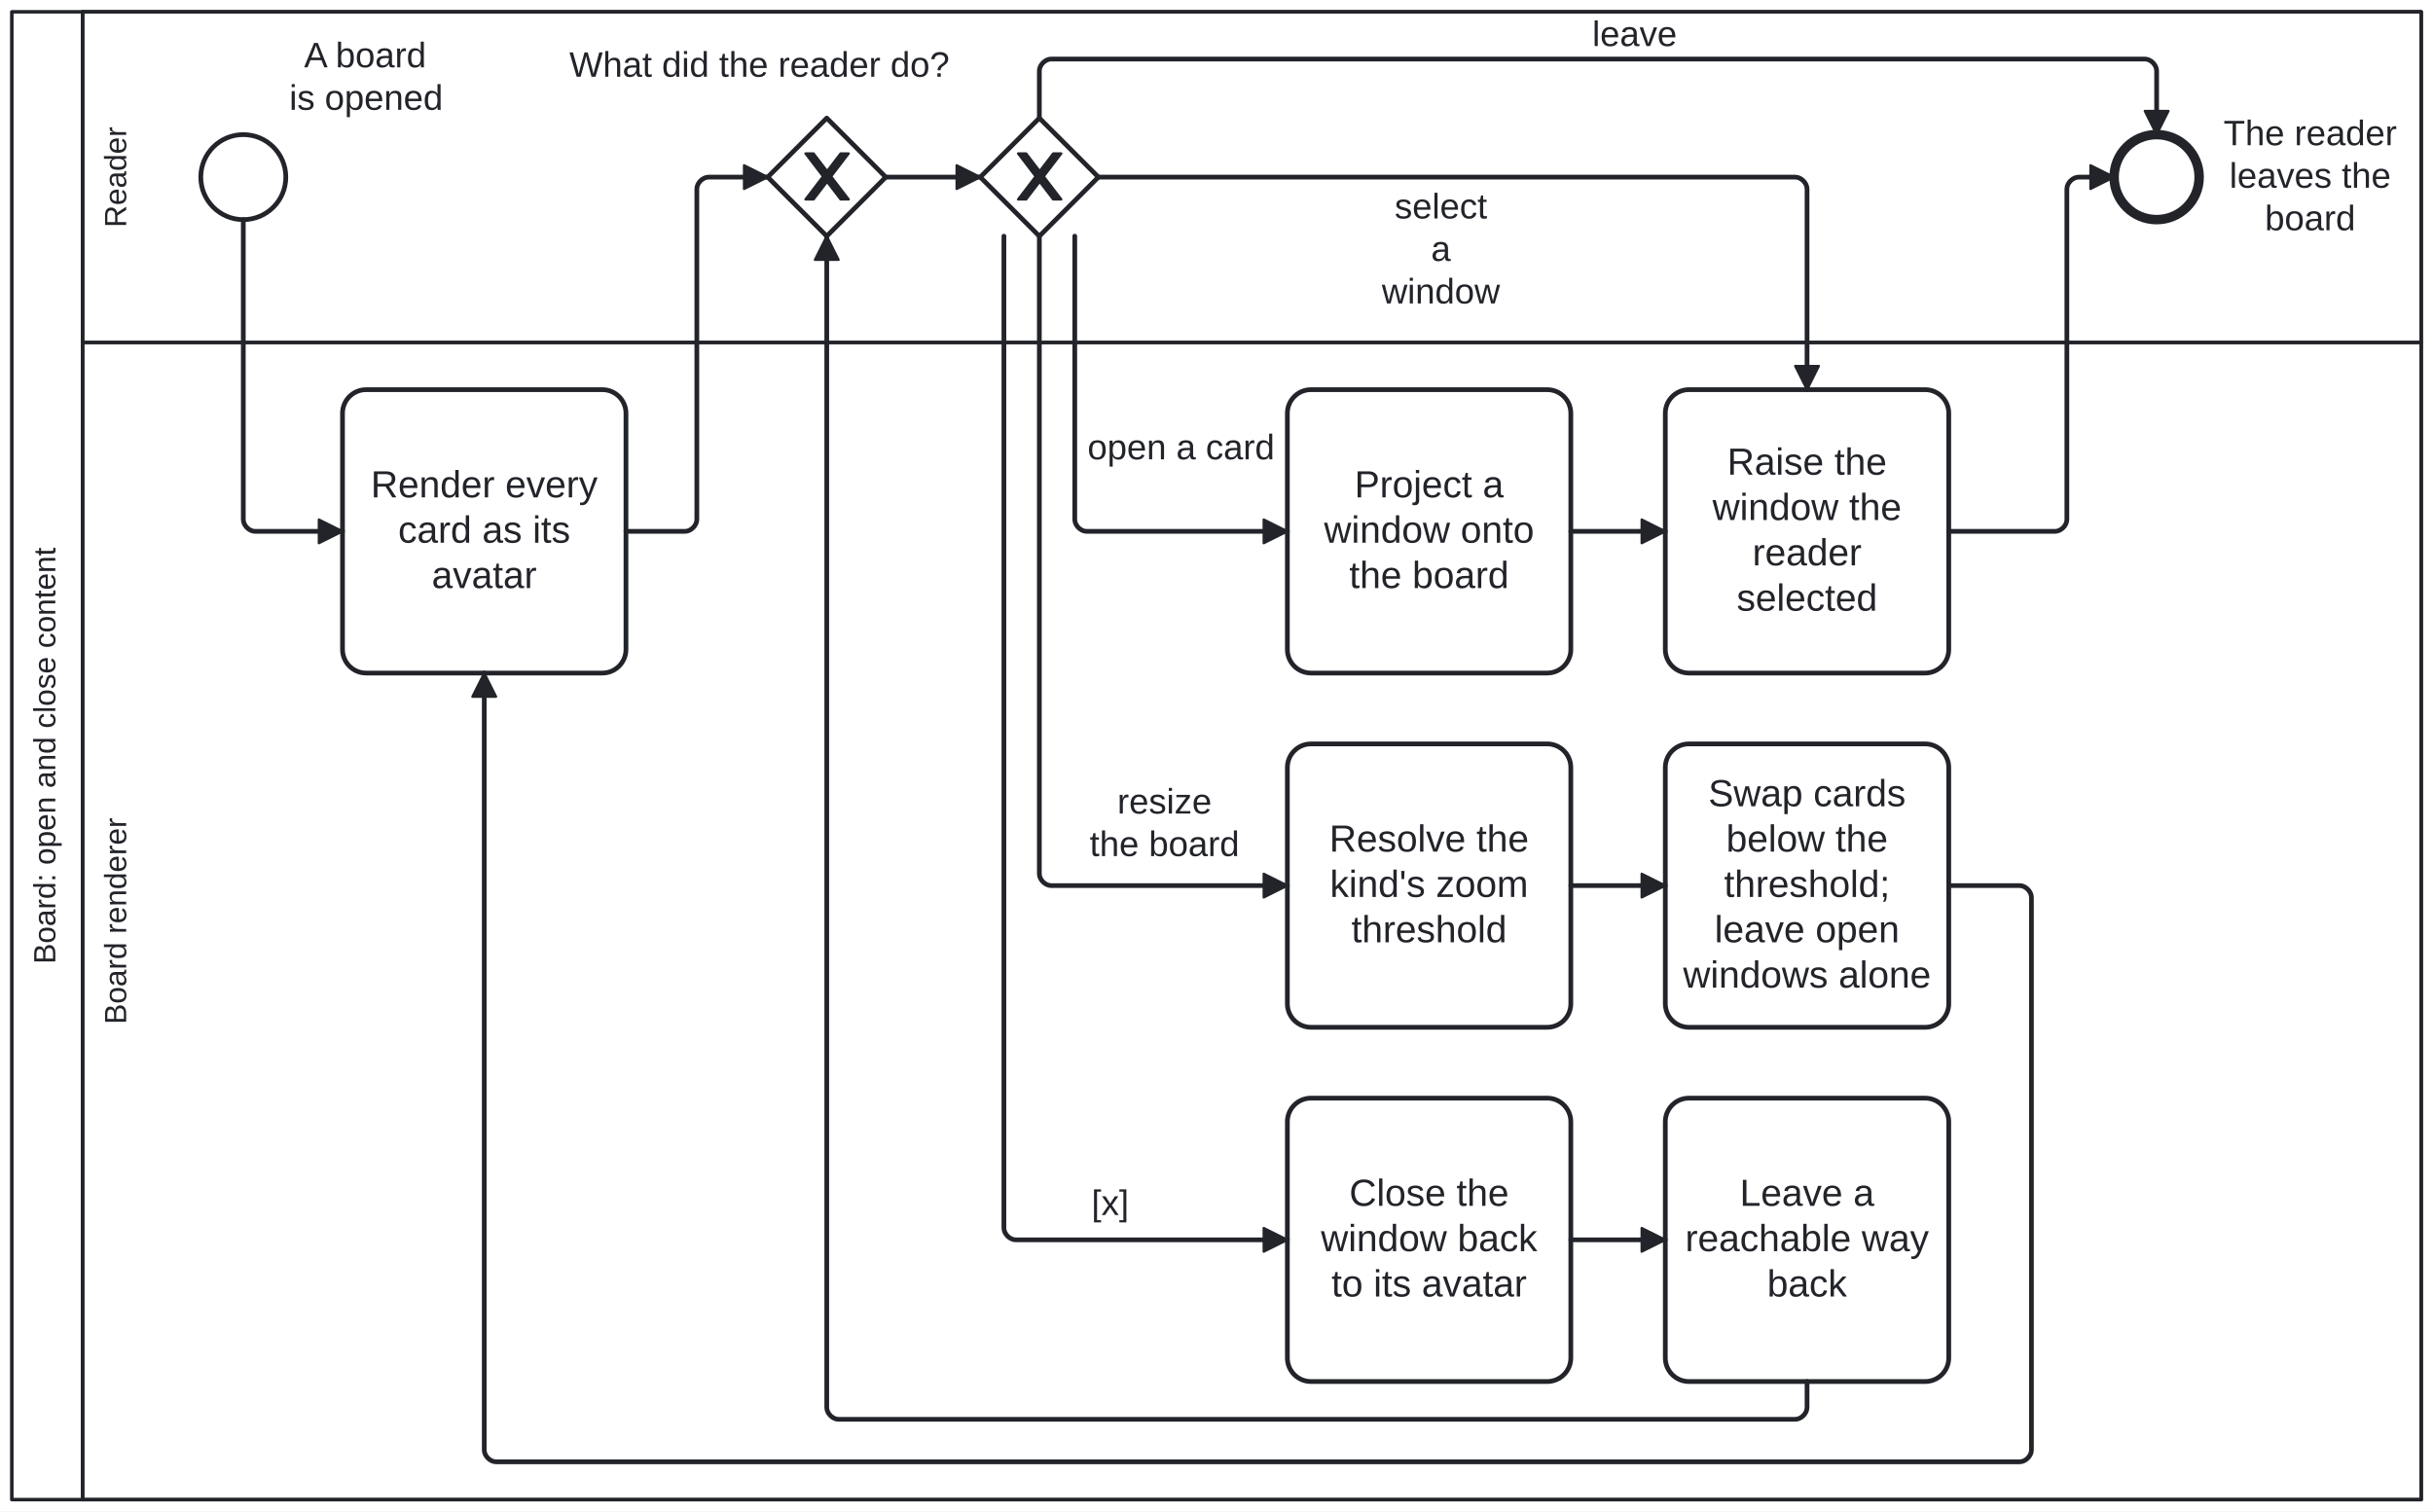
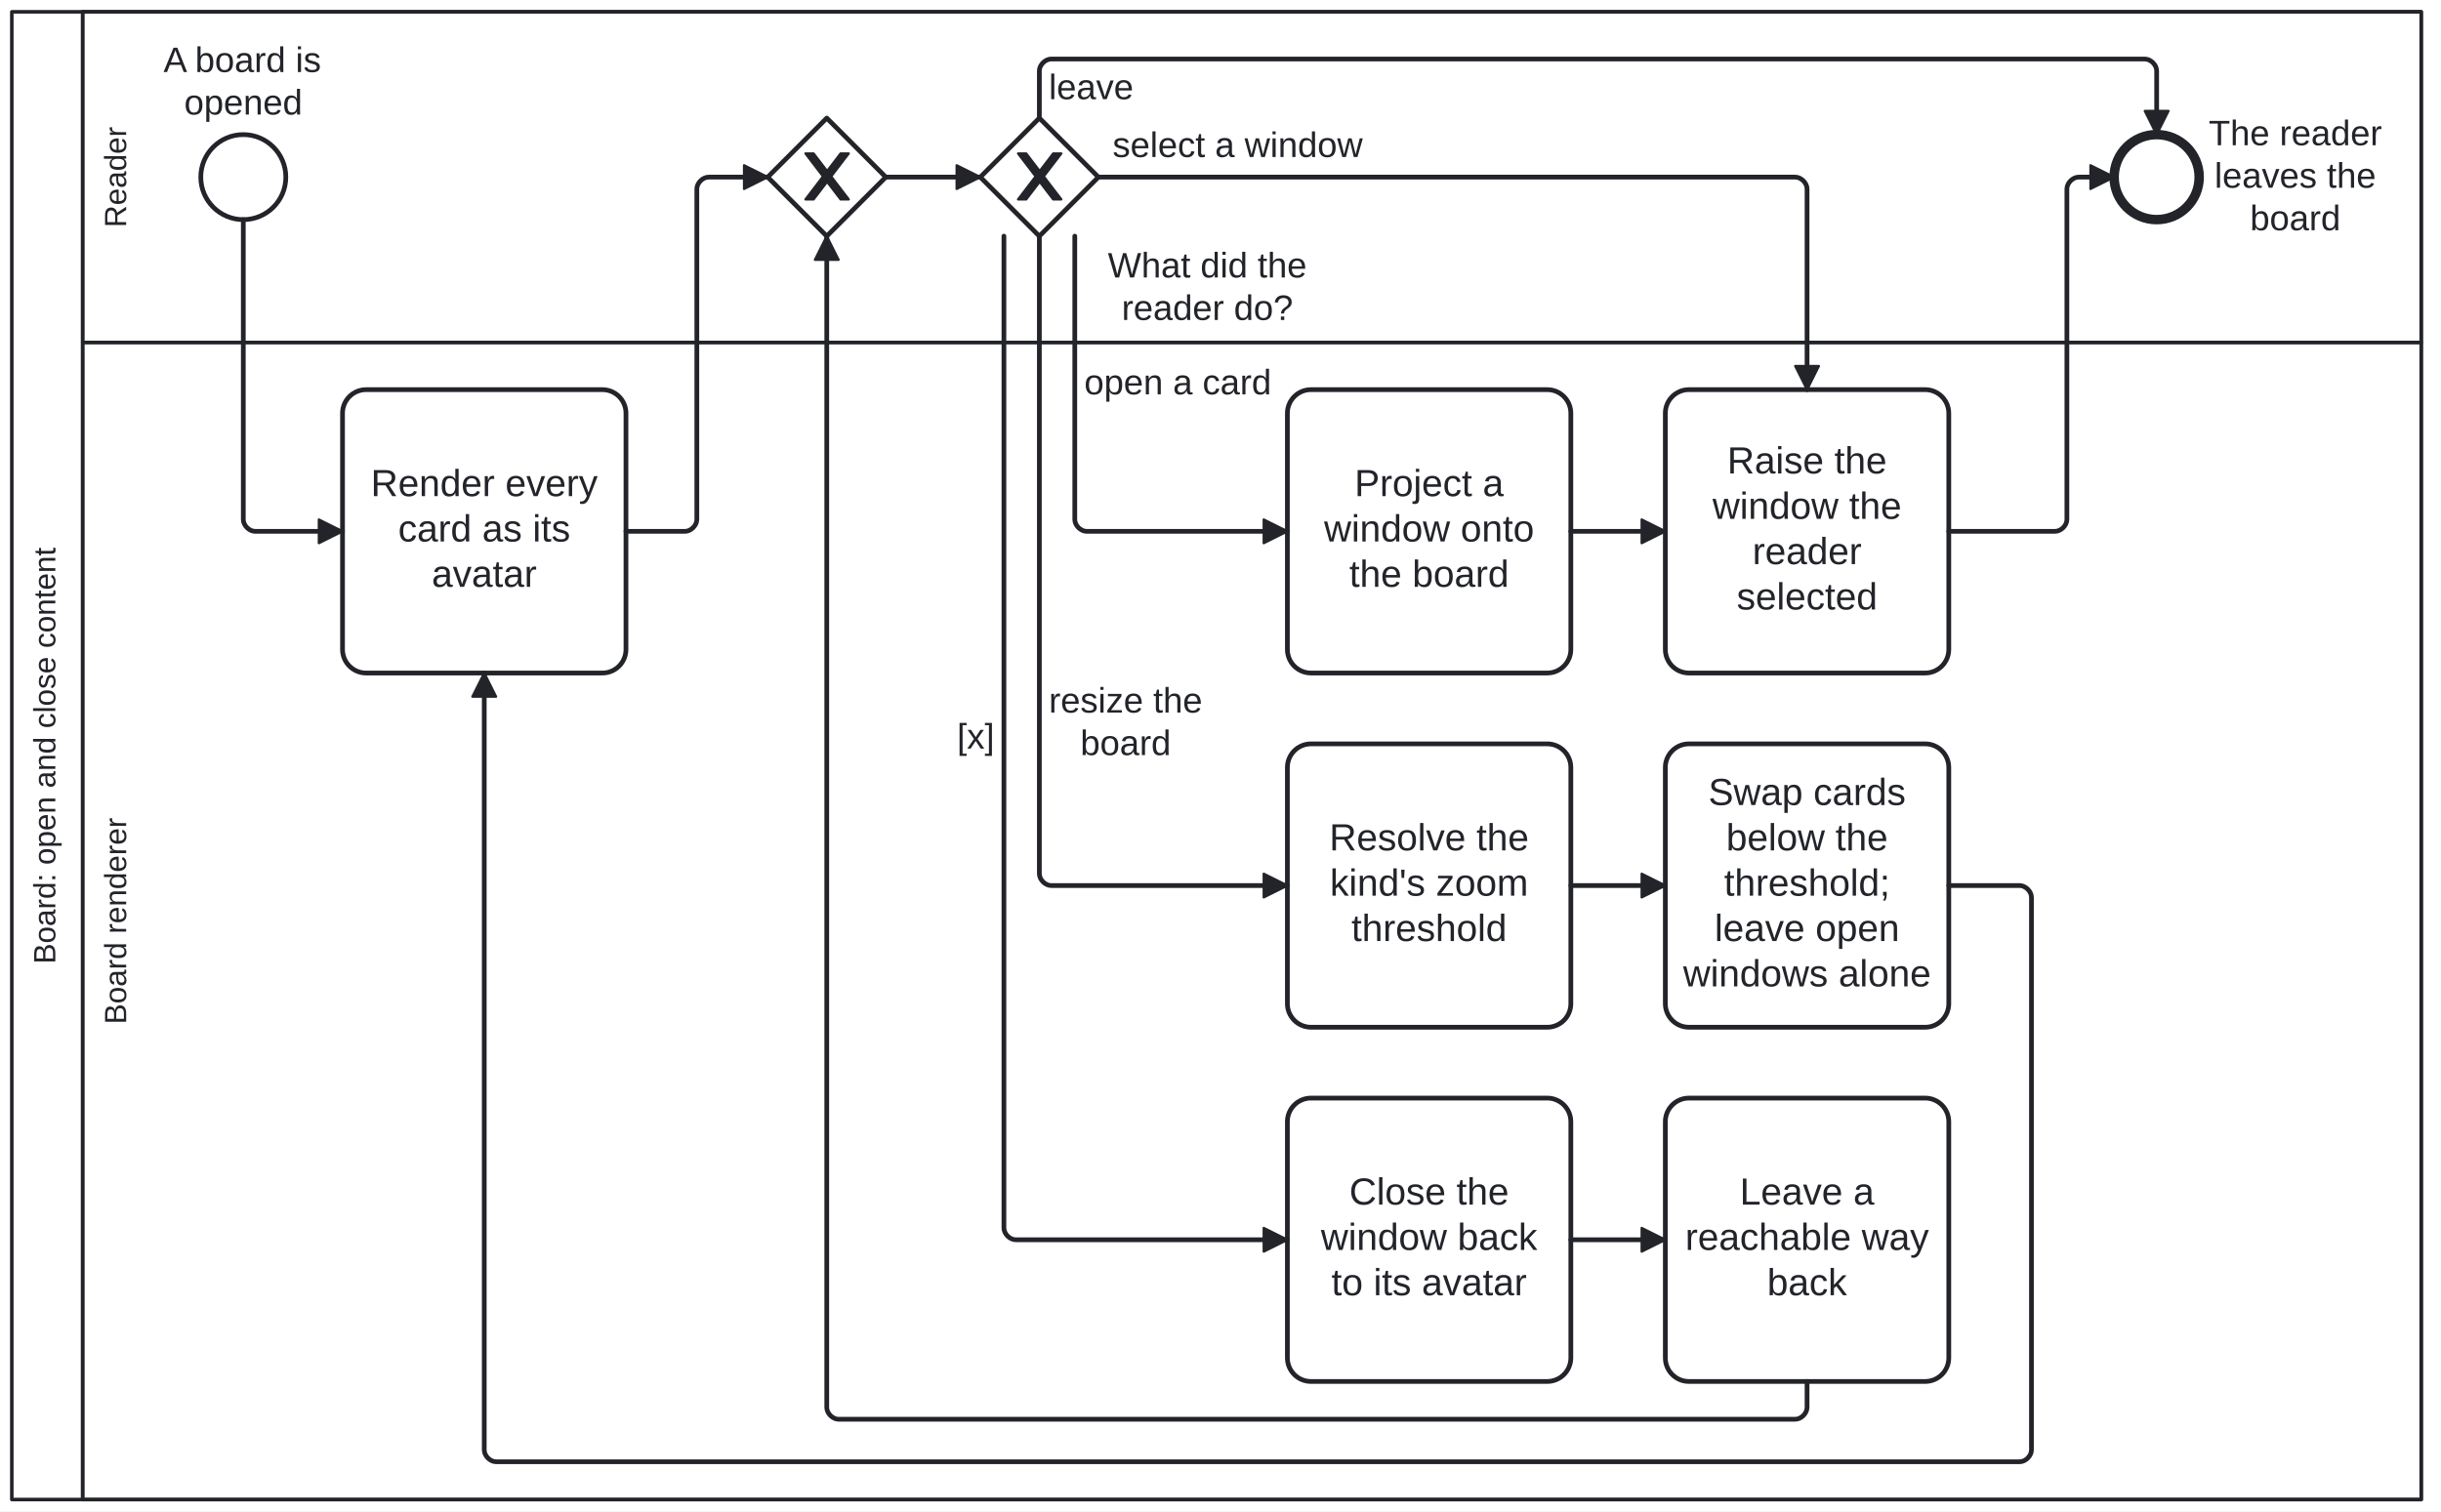
- <svg xmlns="http://www.w3.org/2000/svg" width="100%" style="max-width:100%;height:auto" viewBox="155 75 1030 640" version="1.1">
-   <rect x="155" y="75" width="1030" height="640" fill="#ffffff" />
+ <svg xmlns="http://www.w3.org/2000/svg" width="100%" style="max-width:100%;height:auto" viewBox="155 75 1033.375 640" version="1.1">
+   <rect x="155" y="75" width="1033.375" height="640" fill="#ffffff" />
  <g class="djs-group">
    <g class="djs-element djs-shape" data-element-id="Participant_BoardOpenClose" style="display: block;" transform="matrix(1 0 0 1 160 80)">
      <g class="djs-visual">
        <rect x="0" y="0" width="1020" height="630" rx="0" ry="0" style="stroke-linecap: round; stroke-linejoin: round; stroke: rgb(34, 36, 42); stroke-width: 1.5px; fill: white; fill-opacity: 0.95;" />
        <path style="fill: none; stroke-linecap: round; stroke-linejoin: round; stroke: rgb(34, 36, 42); stroke-width: 1.5px;" d="M30,0L30,630" />
        <text lineHeight="1.05" class="djs-label" transform="matrix(-1.83697e-16 -1 1 -1.83697e-16 0 630)" style="font-family: Arial, sans-serif; font-size: 13px; font-weight: normal; fill: rgb(34, 36, 42);">
          <tspan x="226.825" y="18.413">Board: open and close content</tspan>
        </text>
      </g>
      <rect class="djs-hit djs-hit-all" x="0" y="0" width="1020" height="630" style="fill: none; stroke-opacity: 0; stroke: white; stroke-width: 15px;" />
    </g>
    <g class="djs-children">
      <g class="djs-group">
        <g class="djs-element djs-shape" data-element-id="Lane_Renderer" style="display: block;" transform="matrix(1 0 0 1 190 220)">
          <g class="djs-visual">
            <rect x="0" y="0" width="990" height="490" rx="0" ry="0" style="stroke-linecap: round; stroke-linejoin: round; stroke: rgb(34, 36, 42); stroke-width: 1.5px; fill: white; fill-opacity: 0.25;" />
            <text lineHeight="1.05" class="djs-label" transform="matrix(-1.83697e-16 -1 1 -1.83697e-16 0 490)" style="font-family: Arial, sans-serif; font-size: 13px; font-weight: normal; fill: rgb(34, 36, 42);">
              <tspan x="201.281" y="18.413">Board renderer</tspan>
            </text>
          </g>
          <rect class="djs-hit djs-hit-all" x="0" y="0" width="990" height="490" style="fill: none; stroke-opacity: 0; stroke: white; stroke-width: 15px;" />
        </g>
      </g>
      <g class="djs-group">
        <g class="djs-element djs-shape" data-element-id="Lane_Reader" style="display: block;" transform="matrix(1 0 0 1 190 80)">
          <g class="djs-visual">
            <rect x="0" y="0" width="990" height="140" rx="0" ry="0" style="stroke-linecap: round; stroke-linejoin: round; stroke: rgb(34, 36, 42); stroke-width: 1.5px; fill: white; fill-opacity: 0.25;" />
            <text lineHeight="1.05" class="djs-label" transform="matrix(-1.83697e-16 -1 1 -1.83697e-16 0 140)" style="font-family: Arial, sans-serif; font-size: 13px; font-weight: normal; fill: rgb(34, 36, 42);">
              <tspan x="48.681" y="18.413">Reader</tspan>
            </text>
          </g>
          <rect class="djs-hit djs-hit-all" x="0" y="0" width="990" height="140" style="fill: none; stroke-opacity: 0; stroke: white; stroke-width: 15px;" />
        </g>
      </g>
      <g class="djs-group">
        <g class="djs-element djs-shape" data-element-id="Start_Board" style="display: block;" transform="matrix(1 0 0 1 240 132)">
          <g class="djs-visual">
            <circle cx="18" cy="18" r="18" style="stroke-linecap: round; stroke-linejoin: round; stroke: rgb(34, 36, 42); stroke-width: 2px; fill: white; fill-opacity: 0.95;" />
          </g>
          <rect class="djs-hit djs-hit-all" x="0" y="0" width="36" height="36" style="fill: none; stroke-opacity: 0; stroke: white; stroke-width: 15px;" />
        </g>
      </g>
      <g class="djs-group">
-         <g class="djs-element djs-shape" data-element-id="Start_Board_label" style="display: block;" transform="matrix(1 0 0 1 276 90)">
-           <g class="djs-visual">
-             <text lineHeight="1.2" class="djs-label" style="font-family: Arial, sans-serif; font-size: 15px; font-weight: normal; fill: rgb(34, 36, 42);">
-               <tspan x="7.732" y="13.5">A board </tspan>
-               <tspan x="1.473" y="31.5">is opened</tspan>
-             </text>
-           </g>
-           <rect class="djs-hit djs-hit-all" x="0" y="0" width="68" height="36" style="fill: none; stroke-opacity: 0; stroke: white; stroke-width: 15px;" />
+         <g class="djs-element djs-shape" data-element-id="Start_Board_label" style="display: block;" transform="matrix(1 0 0 1 204.6406 92)">
+           <g class="djs-visual">
+             <text lineHeight="1.2" class="djs-label" style="font-family: Arial, sans-serif; font-size: 15px; font-weight: normal; fill: rgb(34, 36, 42);">
+               <tspan x="19.591" y="13.5">A board is</tspan>
+               <tspan x="28.333" y="31.5">opened</tspan>
+             </text>
+           </g>
+           <rect class="djs-hit djs-hit-all" x="0" y="0" width="106.719" height="36" style="fill: none; stroke-opacity: 0; stroke: white; stroke-width: 15px;" />
        </g>
      </g>
      <g class="djs-group">
        <g class="djs-element djs-shape" data-element-id="A_RenderAvatars" style="display: block;" transform="matrix(1 0 0 1 300 240)">
          <g class="djs-visual">
            <rect x="0" y="0" width="120" height="120" rx="10" ry="10" style="stroke-linecap: round; stroke-linejoin: round; stroke: rgb(34, 36, 42); stroke-width: 2px; fill: white; fill-opacity: 0.95;" />
-             <text lineHeight="1.2" class="djs-label" style="font-family: Arial, sans-serif; font-size: 16px; font-weight: normal; fill: rgb(34, 36, 42);">
-               <tspan x="11.977" y="45.6">Render every </tspan>
-               <tspan x="23.543" y="64.8">card as its </tspan>
-               <tspan x="37.766" y="84">avatar</tspan>
+             <text lineHeight="1.2" class="djs-label" transform="translate(0 30.7)" style="font-family: Arial, sans-serif; font-size: 16px; font-weight: normal; fill: rgb(34, 36, 42);">
+               <tspan x="11.977" y="14.4">Render every</tspan>
+               <tspan x="23.543" y="33.6">card as its</tspan>
+               <tspan x="37.766" y="52.8">avatar</tspan>
            </text>
          </g>
          <rect class="djs-hit djs-hit-all" x="0" y="0" width="120" height="120" style="fill: none; stroke-opacity: 0; stroke: white; stroke-width: 15px;" />
        </g>
      </g>
      <g class="djs-group">
        <g class="djs-element djs-shape" data-element-id="GW_Act_Join" style="display: block;" transform="matrix(1 0 0 1 480 125)">
          <g class="djs-visual">
            <polygon points="25,0 50,25 25,50 0,25" style="stroke-linecap: round; stroke-linejoin: round; stroke: rgb(34, 36, 42); stroke-width: 2px; fill: white; fill-opacity: 0.95;" />
            <path d="m 16,15 7.429,9.714 -7.429,9.714 3.429,0 5.714,-7.464 5.714,7.464 3.429,0 -7.429,-9.714 7.429,-9.714 -3.429,0 -5.714,7.464 -5.714,-7.464 -3.429,0 z" style="fill: rgb(34, 36, 42); stroke-linecap: round; stroke-linejoin: round; stroke: rgb(34, 36, 42); stroke-width: 1px;" />
          </g>
          <rect class="djs-hit djs-hit-all" x="0" y="0" width="50" height="50" style="fill: none; stroke-opacity: 0; stroke: white; stroke-width: 15px;" />
        </g>
      </g>
      <g class="djs-group">
        <g class="djs-element djs-shape" data-element-id="GW_Act" style="display: block;" transform="matrix(1 0 0 1 570 125)">
          <g class="djs-visual">
            <polygon points="25,0 50,25 25,50 0,25" style="stroke-linecap: round; stroke-linejoin: round; stroke: rgb(34, 36, 42); stroke-width: 2px; fill: white; fill-opacity: 0.95;" />
            <path d="m 16,15 7.429,9.714 -7.429,9.714 3.429,0 5.714,-7.464 5.714,7.464 3.429,0 -7.429,-9.714 7.429,-9.714 -3.429,0 -5.714,7.464 -5.714,-7.464 -3.429,0 z" style="fill: rgb(34, 36, 42); stroke-linecap: round; stroke-linejoin: round; stroke: rgb(34, 36, 42); stroke-width: 1px;" />
          </g>
          <rect class="djs-hit djs-hit-all" x="0" y="0" width="50" height="50" style="fill: none; stroke-opacity: 0; stroke: white; stroke-width: 15px;" />
        </g>
      </g>
      <g class="djs-group">
-         <g class="djs-element djs-shape" data-element-id="GW_Act_label" style="display: block;" transform="matrix(1 0 0 1 396 94)">
-           <g class="djs-visual">
-             <text lineHeight="1.2" class="djs-label" style="font-family: Arial, sans-serif; font-size: 15px; font-weight: normal; fill: rgb(34, 36, 42);">
-               <tspan x="0.032" y="13.5">What did the reader do?</tspan>
-             </text>
-           </g>
-           <rect class="djs-hit djs-hit-all" x="0" y="0" width="161" height="18" style="fill: none; stroke-opacity: 0; stroke: white; stroke-width: 15px;" />
+         <g class="djs-element djs-shape" data-element-id="GW_Act_label" style="display: block;" transform="matrix(1 0 0 1 604 179)">
+           <g class="djs-visual">
+             <text lineHeight="1.2" class="djs-label" style="font-family: Arial, sans-serif; font-size: 15px; font-weight: normal; fill: rgb(34, 36, 42);">
+               <tspan x="20.002" y="13.5">What did the</tspan>
+               <tspan x="25.833" y="31.5">reader do?</tspan>
+             </text>
+           </g>
+           <rect class="djs-hit djs-hit-all" x="0" y="0" width="124.219" height="36" style="fill: none; stroke-opacity: 0; stroke: white; stroke-width: 15px;" />
        </g>
      </g>
      <g class="djs-group">
        <g class="djs-element djs-shape" data-element-id="A_Open" style="display: block;" transform="matrix(1 0 0 1 700 240)">
          <g class="djs-visual">
            <rect x="0" y="0" width="120" height="120" rx="10" ry="10" style="stroke-linecap: round; stroke-linejoin: round; stroke: rgb(34, 36, 42); stroke-width: 2px; fill: white; fill-opacity: 0.95;" />
-             <text lineHeight="1.2" class="djs-label" style="font-family: Arial, sans-serif; font-size: 16px; font-weight: normal; fill: rgb(34, 36, 42);">
-               <tspan x="28.43" y="45.6">Project a </tspan>
-               <tspan x="15.527" y="64.8">window onto </tspan>
-               <tspan x="26.195" y="84">the board</tspan>
+             <text lineHeight="1.2" class="djs-label" transform="translate(0 30.7)" style="font-family: Arial, sans-serif; font-size: 16px; font-weight: normal; fill: rgb(34, 36, 42);">
+               <tspan x="28.43" y="14.4">Project a</tspan>
+               <tspan x="15.527" y="33.6">window onto</tspan>
+               <tspan x="26.195" y="52.8">the board</tspan>
            </text>
          </g>
          <rect class="djs-hit djs-hit-all" x="0" y="0" width="120" height="120" style="fill: none; stroke-opacity: 0; stroke: white; stroke-width: 15px;" />
        </g>
      </g>
      <g class="djs-group">
        <g class="djs-element djs-shape" data-element-id="A_Raise" style="display: block;" transform="matrix(1 0 0 1 860 240)">
          <g class="djs-visual">
            <rect x="0" y="0" width="120" height="120" rx="10" ry="10" style="stroke-linecap: round; stroke-linejoin: round; stroke: rgb(34, 36, 42); stroke-width: 2px; fill: white; fill-opacity: 0.95;" />
-             <text lineHeight="1.2" class="djs-label" style="font-family: Arial, sans-serif; font-size: 16px; font-weight: normal; fill: rgb(34, 36, 42);">
-               <tspan x="26.203" y="36">Raise the </tspan>
-               <tspan x="19.977" y="55.2">window the </tspan>
-               <tspan x="36.875" y="74.4">reader </tspan>
-               <tspan x="30.203" y="93.6">selected</tspan>
+             <text lineHeight="1.2" class="djs-label" transform="translate(0 21.1)" style="font-family: Arial, sans-serif; font-size: 16px; font-weight: normal; fill: rgb(34, 36, 42);">
+               <tspan x="26.203" y="14.4">Raise the</tspan>
+               <tspan x="19.977" y="33.6">window the</tspan>
+               <tspan x="36.875" y="52.8">reader</tspan>
+               <tspan x="30.203" y="72">selected</tspan>
            </text>
          </g>
          <rect class="djs-hit djs-hit-all" x="0" y="0" width="120" height="120" style="fill: none; stroke-opacity: 0; stroke: white; stroke-width: 15px;" />
        </g>
      </g>
      <g class="djs-group">
        <g class="djs-element djs-shape" data-element-id="A_Close" style="display: block;" transform="matrix(1 0 0 1 700 540)">
          <g class="djs-visual">
            <rect x="0" y="0" width="120" height="120" rx="10" ry="10" style="stroke-linecap: round; stroke-linejoin: round; stroke: rgb(34, 36, 42); stroke-width: 2px; fill: white; fill-opacity: 0.95;" />
-             <text lineHeight="1.2" class="djs-label" style="font-family: Arial, sans-serif; font-size: 16px; font-weight: normal; fill: rgb(34, 36, 42);">
-               <tspan x="26.203" y="45.6">Close the </tspan>
-               <tspan x="14.199" y="64.8">window back </tspan>
-               <tspan x="18.648" y="84">to its avatar</tspan>
+             <text lineHeight="1.2" class="djs-label" transform="translate(0 30.7)" style="font-family: Arial, sans-serif; font-size: 16px; font-weight: normal; fill: rgb(34, 36, 42);">
+               <tspan x="26.203" y="14.4">Close the</tspan>
+               <tspan x="14.199" y="33.6">window back</tspan>
+               <tspan x="18.648" y="52.8">to its avatar</tspan>
            </text>
          </g>
          <rect class="djs-hit djs-hit-all" x="0" y="0" width="120" height="120" style="fill: none; stroke-opacity: 0; stroke: white; stroke-width: 15px;" />
        </g>
      </g>
      <g class="djs-group">
        <g class="djs-element djs-shape" data-element-id="A_OfferWayBack" style="display: block;" transform="matrix(1 0 0 1 860 540)">
          <g class="djs-visual">
            <rect x="0" y="0" width="120" height="120" rx="10" ry="10" style="stroke-linecap: round; stroke-linejoin: round; stroke: rgb(34, 36, 42); stroke-width: 2px; fill: white; fill-opacity: 0.95;" />
-             <text lineHeight="1.2" class="djs-label" style="font-family: Arial, sans-serif; font-size: 16px; font-weight: normal; fill: rgb(34, 36, 42);">
-               <tspan x="31.531" y="45.6">Leave a </tspan>
-               <tspan x="8.414" y="64.8">reachable way</tspan>
-               <tspan x="43.102" y="84">back</tspan>
+             <text lineHeight="1.2" class="djs-label" transform="translate(0 30.7)" style="font-family: Arial, sans-serif; font-size: 16px; font-weight: normal; fill: rgb(34, 36, 42);">
+               <tspan x="31.531" y="14.4">Leave a</tspan>
+               <tspan x="8.414" y="33.6">reachable way</tspan>
+               <tspan x="43.102" y="52.8">back</tspan>
            </text>
          </g>
          <rect class="djs-hit djs-hit-all" x="0" y="0" width="120" height="120" style="fill: none; stroke-opacity: 0; stroke: white; stroke-width: 15px;" />
        </g>
      </g>
      <g class="djs-group">
        <g class="djs-element djs-shape" data-element-id="A_ResolveThreshold" style="display: block;" transform="matrix(1 0 0 1 700 390)">
          <g class="djs-visual">
            <rect x="0" y="0" width="120" height="120" rx="10" ry="10" style="stroke-linecap: round; stroke-linejoin: round; stroke: rgb(34, 36, 42); stroke-width: 2px; fill: white; fill-opacity: 0.95;" />
-             <text lineHeight="1.2" class="djs-label" style="font-family: Arial, sans-serif; font-size: 16px; font-weight: normal; fill: rgb(34, 36, 42);">
-               <tspan x="17.754" y="45.6">Resolve the </tspan>
-               <tspan x="18.012" y="64.8">kind's zoom </tspan>
-               <tspan x="27.09" y="84">threshold</tspan>
+             <text lineHeight="1.2" class="djs-label" transform="translate(0 30.7)" style="font-family: Arial, sans-serif; font-size: 16px; font-weight: normal; fill: rgb(34, 36, 42);">
+               <tspan x="17.754" y="14.4">Resolve the</tspan>
+               <tspan x="18.012" y="33.6">kind's zoom</tspan>
+               <tspan x="27.09" y="52.8">threshold</tspan>
            </text>
          </g>
          <rect class="djs-hit djs-hit-all" x="0" y="0" width="120" height="120" style="fill: none; stroke-opacity: 0; stroke: white; stroke-width: 15px;" />
        </g>
      </g>
      <g class="djs-group">
        <g class="djs-element djs-shape" data-element-id="A_SwapToAvatar" style="display: block;" transform="matrix(1 0 0 1 860 390)">
          <g class="djs-visual">
            <rect x="0" y="0" width="120" height="120" rx="10" ry="10" style="stroke-linecap: round; stroke-linejoin: round; stroke: rgb(34, 36, 42); stroke-width: 2px; fill: white; fill-opacity: 0.95;" />
-             <text lineHeight="1.2" class="djs-label" style="font-family: Arial, sans-serif; font-size: 16px; font-weight: normal; fill: rgb(34, 36, 42);">
-               <tspan x="18.203" y="26.4">Swap cards </tspan>
-               <tspan x="25.754" y="45.6">below the </tspan>
-               <tspan x="24.867" y="64.8">threshold; </tspan>
-               <tspan x="20.855" y="84">leave open </tspan>
-               <tspan x="7.523" y="103.2">windows alone</tspan>
+             <text lineHeight="1.2" class="djs-label" transform="translate(0 11.5)" style="font-family: Arial, sans-serif; font-size: 16px; font-weight: normal; fill: rgb(34, 36, 42);">
+               <tspan x="18.203" y="14.4">Swap cards</tspan>
+               <tspan x="25.754" y="33.6">below the</tspan>
+               <tspan x="24.867" y="52.8">threshold;</tspan>
+               <tspan x="20.855" y="72">leave open</tspan>
+               <tspan x="7.523" y="91.2">windows alone</tspan>
            </text>
          </g>
          <rect class="djs-hit djs-hit-all" x="0" y="0" width="120" height="120" style="fill: none; stroke-opacity: 0; stroke: white; stroke-width: 15px;" />
        </g>
      </g>
      <g class="djs-group">
        <g class="djs-element djs-shape" data-element-id="End_Board" style="display: block;" transform="matrix(1 0 0 1 1050 132)">
          <g class="djs-visual">
            <circle cx="18" cy="18" r="18" style="stroke-linecap: round; stroke-linejoin: round; stroke: rgb(34, 36, 42); stroke-width: 4px; fill: white; fill-opacity: 0.95;" />
          </g>
          <rect class="djs-hit djs-hit-all" x="0" y="0" width="36" height="36" style="fill: none; stroke-opacity: 0; stroke: white; stroke-width: 15px;" />
        </g>
      </g>
      <g class="djs-group">
-         <g class="djs-element djs-shape" data-element-id="End_Board_label" style="display: block;" transform="matrix(1 0 0 1 1096 123)">
-           <g class="djs-visual">
-             <text lineHeight="1.2" class="djs-label" style="font-family: Arial, sans-serif; font-size: 15px; font-weight: normal; fill: rgb(34, 36, 42);">
-               <tspan x="0.313" y="13.5">The reader</tspan>
-               <tspan x="2.811" y="31.5">leaves the</tspan>
-               <tspan x="17.818" y="49.5">board</tspan>
-             </text>
-           </g>
-           <rect class="djs-hit djs-hit-all" x="0" y="0" width="74" height="54" style="fill: none; stroke-opacity: 0; stroke: white; stroke-width: 15px;" />
+         <g class="djs-element djs-shape" data-element-id="End_Board_label" style="display: block;" transform="matrix(1 0 0 1 1070 123)">
+           <g class="djs-visual">
+             <text lineHeight="1.2" class="djs-label" style="font-family: Arial, sans-serif; font-size: 15px; font-weight: normal; fill: rgb(34, 36, 42);">
+               <tspan x="20" y="13.5">The reader</tspan>
+               <tspan x="22.498" y="31.5">leaves the</tspan>
+               <tspan x="37.505" y="49.5">board</tspan>
+             </text>
+           </g>
+           <rect class="djs-hit djs-hit-all" x="0" y="0" width="113.375" height="54" style="fill: none; stroke-opacity: 0; stroke: white; stroke-width: 15px;" />
        </g>
      </g>
      <g class="djs-group">
        <g class="djs-element djs-connection" data-element-id="F_1" style="display: block;">
          <g class="djs-visual">
            <defs>
              <marker id="bpmn-marker-1" viewBox="0 0 20 20" refX="11" refY="10" markerWidth="10" markerHeight="10" orient="auto">
                <path d="M 1 5 L 11 10 L 1 15 Z" style="stroke-linecap: round; stroke-linejoin: round; stroke: rgb(34, 36, 42); stroke-width: 1px; fill: rgb(34, 36, 42);" />
              </marker>
            </defs>
            <path data-corner-radius="5" style="fill: none; stroke-linecap: round; stroke-linejoin: round; stroke: rgb(34, 36, 42); stroke-width: 2px; marker-end: url('#bpmn-marker-1');" d="M258,168L258,295C258,297.5,260.5,300,263,300L300,300" />
          </g>
          <path d="M258,168L258,300L300,300" class="djs-hit djs-hit-stroke" style="fill: none; stroke-opacity: 0; stroke: white; stroke-width: 15px;" />
        </g>
      </g>
      <g class="djs-group">
        <g class="djs-element djs-connection" data-element-id="F_2" style="display: block;">
          <g class="djs-visual">
            <defs>
              <marker id="bpmn-marker-2" viewBox="0 0 20 20" refX="11" refY="10" markerWidth="10" markerHeight="10" orient="auto">
                <path d="M 1 5 L 11 10 L 1 15 Z" style="stroke-linecap: round; stroke-linejoin: round; stroke: rgb(34, 36, 42); stroke-width: 1px; fill: rgb(34, 36, 42);" />
              </marker>
            </defs>
            <path data-corner-radius="5" style="fill: none; stroke-linecap: round; stroke-linejoin: round; stroke: rgb(34, 36, 42); stroke-width: 2px; marker-end: url('#bpmn-marker-2');" d="M420,300L445,300C447.5,300,450,297.5,450,295L450,155C450,152.5,452.5,150,455,150L480,150" />
          </g>
          <path d="M420,300L450,300L450,150L480,150" class="djs-hit djs-hit-stroke" style="fill: none; stroke-opacity: 0; stroke: white; stroke-width: 15px;" />
        </g>
      </g>
      <g class="djs-group">
        <g class="djs-element djs-connection" data-element-id="F_DoOpen" style="display: block;">
          <g class="djs-visual">
            <defs>
              <marker id="bpmn-marker-3" viewBox="0 0 20 20" refX="11" refY="10" markerWidth="10" markerHeight="10" orient="auto">
                <path d="M 1 5 L 11 10 L 1 15 Z" style="stroke-linecap: round; stroke-linejoin: round; stroke: rgb(34, 36, 42); stroke-width: 1px; fill: rgb(34, 36, 42);" />
              </marker>
            </defs>
            <path data-corner-radius="5" style="fill: none; stroke-linecap: round; stroke-linejoin: round; stroke: rgb(34, 36, 42); stroke-width: 2px; marker-end: url('#bpmn-marker-3');" d="M610,175L610,295C610,297.5,612.5,300,615,300L700,300" />
          </g>
          <path d="M610,175L610,300L700,300" class="djs-hit djs-hit-stroke" style="fill: none; stroke-opacity: 0; stroke: white; stroke-width: 15px;" />
        </g>
      </g>
      <g class="djs-group">
-         <g class="djs-element djs-shape" data-element-id="F_DoOpen_label" style="display: block;" transform="matrix(1 0 0 1 615 256)">
-           <g class="djs-visual">
-             <text lineHeight="1.2" class="djs-label" style="font-family: Arial, sans-serif; font-size: 15px; font-weight: normal; fill: rgb(34, 36, 42);">
-               <tspan x="0.387" y="13.5">open a card</tspan>
-             </text>
-           </g>
-           <rect class="djs-hit djs-hit-all" x="0" y="0" width="80" height="18" style="fill: none; stroke-opacity: 0; stroke: white; stroke-width: 15px;" />
+         <g class="djs-element djs-shape" data-element-id="F_DoOpen_label" style="display: block;" transform="matrix(1 0 0 1 594 228.5)">
+           <g class="djs-visual">
+             <text lineHeight="1.2" class="djs-label" style="font-family: Arial, sans-serif; font-size: 15px; font-weight: normal; fill: rgb(34, 36, 42);">
+               <tspan x="20.004" y="13.5">open a card</tspan>
+             </text>
+           </g>
+           <rect class="djs-hit djs-hit-all" x="0" y="0" width="119.234" height="18" style="fill: none; stroke-opacity: 0; stroke: white; stroke-width: 15px;" />
        </g>
      </g>
      <g class="djs-group">
        <g class="djs-element djs-connection" data-element-id="F_DoRaise" style="display: block;">
          <g class="djs-visual">
            <defs>
              <marker id="bpmn-marker-4" viewBox="0 0 20 20" refX="11" refY="10" markerWidth="10" markerHeight="10" orient="auto">
                <path d="M 1 5 L 11 10 L 1 15 Z" style="stroke-linecap: round; stroke-linejoin: round; stroke: rgb(34, 36, 42); stroke-width: 1px; fill: rgb(34, 36, 42);" />
              </marker>
            </defs>
            <path data-corner-radius="5" style="fill: none; stroke-linecap: round; stroke-linejoin: round; stroke: rgb(34, 36, 42); stroke-width: 2px; marker-end: url('#bpmn-marker-4');" d="M620,150L915,150C917.5,150,920,152.5,920,155L920,240" />
          </g>
          <path d="M620,150L920,150L920,240" class="djs-hit djs-hit-stroke" style="fill: none; stroke-opacity: 0; stroke: white; stroke-width: 15px;" />
        </g>
      </g>
      <g class="djs-group">
-         <g class="djs-element djs-shape" data-element-id="F_DoRaise_label" style="display: block;" transform="matrix(1 0 0 1 739 154)">
-           <g class="djs-visual">
-             <text lineHeight="1.2" class="djs-label" style="font-family: Arial, sans-serif; font-size: 15px; font-weight: normal; fill: rgb(34, 36, 42);">
-               <tspan x="6.408" y="13.5">select </tspan>
-               <tspan x="21.829" y="31.5">a </tspan>
-               <tspan x="0.988" y="49.5">window</tspan>
-             </text>
-           </g>
-           <rect class="djs-hit djs-hit-all" x="0" y="0" width="52" height="36" style="fill: none; stroke-opacity: 0; stroke: white; stroke-width: 15px;" />
+         <g class="djs-element djs-shape" data-element-id="F_DoRaise_label" style="display: block;" transform="matrix(1 0 0 1 606 128)">
+           <g class="djs-visual">
+             <text lineHeight="1.2" class="djs-label" style="font-family: Arial, sans-serif; font-size: 15px; font-weight: normal; fill: rgb(34, 36, 42);">
+               <tspan x="20.002" y="13.5">select a window</tspan>
+             </text>
+           </g>
+           <rect class="djs-hit djs-hit-all" x="0" y="0" width="145.891" height="18" style="fill: none; stroke-opacity: 0; stroke: white; stroke-width: 15px;" />
        </g>
      </g>
      <g class="djs-group">
        <g class="djs-element djs-connection" data-element-id="F_DoClose" style="display: block;">
          <g class="djs-visual">
            <defs>
              <marker id="bpmn-marker-5" viewBox="0 0 20 20" refX="11" refY="10" markerWidth="10" markerHeight="10" orient="auto">
                <path d="M 1 5 L 11 10 L 1 15 Z" style="stroke-linecap: round; stroke-linejoin: round; stroke: rgb(34, 36, 42); stroke-width: 1px; fill: rgb(34, 36, 42);" />
              </marker>
            </defs>
            <path data-corner-radius="5" style="fill: none; stroke-linecap: round; stroke-linejoin: round; stroke: rgb(34, 36, 42); stroke-width: 2px; marker-end: url('#bpmn-marker-5');" d="M580,175L580,595C580,597.5,582.5,600,585,600L700,600" />
          </g>
          <path d="M580,175L580,600L700,600" class="djs-hit djs-hit-stroke" style="fill: none; stroke-opacity: 0; stroke: white; stroke-width: 15px;" />
        </g>
      </g>
      <g class="djs-group">
-         <g class="djs-element djs-shape" data-element-id="F_DoClose_label" style="display: block;" transform="matrix(1 0 0 1 617 576)">
-           <g class="djs-visual">
-             <text lineHeight="1.2" class="djs-label" style="font-family: Arial, sans-serif; font-size: 15px; font-weight: normal; fill: rgb(34, 36, 42);">
-               <tspan x="0.083" y="13.5">[x]</tspan>
-             </text>
-           </g>
-           <rect class="djs-hit djs-hit-all" x="0" y="0" width="16" height="18" style="fill: none; stroke-opacity: 0; stroke: white; stroke-width: 15px;" />
+         <g class="djs-element djs-shape" data-element-id="F_DoClose_label" style="display: block;" transform="matrix(1 0 0 1 540.1562 378.5)">
+           <g class="djs-visual">
+             <text lineHeight="1.2" class="djs-label" style="font-family: Arial, sans-serif; font-size: 15px; font-weight: normal; fill: rgb(34, 36, 42);">
+               <tspan x="20.004" y="13.5">[x]</tspan>
+             </text>
+           </g>
+           <rect class="djs-hit djs-hit-all" x="0" y="0" width="55.844" height="18" style="fill: none; stroke-opacity: 0; stroke: white; stroke-width: 15px;" />
        </g>
      </g>
      <g class="djs-group">
        <g class="djs-element djs-connection" data-element-id="F_DoZoom" style="display: block;">
          <g class="djs-visual">
            <defs>
              <marker id="bpmn-marker-6" viewBox="0 0 20 20" refX="11" refY="10" markerWidth="10" markerHeight="10" orient="auto">
                <path d="M 1 5 L 11 10 L 1 15 Z" style="stroke-linecap: round; stroke-linejoin: round; stroke: rgb(34, 36, 42); stroke-width: 1px; fill: rgb(34, 36, 42);" />
              </marker>
            </defs>
            <path data-corner-radius="5" style="fill: none; stroke-linecap: round; stroke-linejoin: round; stroke: rgb(34, 36, 42); stroke-width: 2px; marker-end: url('#bpmn-marker-6');" d="M595,175L595,445C595,447.5,597.5,450,600,450L700,450" />
          </g>
          <path d="M595,175L595,450L700,450" class="djs-hit djs-hit-stroke" style="fill: none; stroke-opacity: 0; stroke: white; stroke-width: 15px;" />
        </g>
      </g>
      <g class="djs-group">
-         <g class="djs-element djs-shape" data-element-id="F_DoZoom_label" style="display: block;" transform="matrix(1 0 0 1 615 406)">
-           <g class="djs-visual">
-             <text lineHeight="1.2" class="djs-label" style="font-family: Arial, sans-serif; font-size: 15px; font-weight: normal; fill: rgb(34, 36, 42);">
-               <tspan x="12.994" y="13.5">resize </tspan>
-               <tspan x="1.308" y="31.5">the board</tspan>
-             </text>
-           </g>
-           <rect class="djs-hit djs-hit-all" x="0" y="0" width="66" height="36" style="fill: none; stroke-opacity: 0; stroke: white; stroke-width: 15px;" />
+         <g class="djs-element djs-shape" data-element-id="F_DoZoom_label" style="display: block;" transform="matrix(1 0 0 1 579 363.25)">
+           <g class="djs-visual">
+             <text lineHeight="1.2" class="djs-label" style="font-family: Arial, sans-serif; font-size: 15px; font-weight: normal; fill: rgb(34, 36, 42);">
+               <tspan x="20.008" y="13.5">resize the</tspan>
+               <tspan x="33.341" y="31.5">board</tspan>
+             </text>
+           </g>
+           <rect class="djs-hit djs-hit-all" x="0" y="0" width="105.047" height="36" style="fill: none; stroke-opacity: 0; stroke: white; stroke-width: 15px;" />
        </g>
      </g>
      <g class="djs-group">
        <g class="djs-element djs-connection" data-element-id="F_Leave" style="display: block;">
          <g class="djs-visual">
            <defs>
              <marker id="bpmn-marker-7" viewBox="0 0 20 20" refX="11" refY="10" markerWidth="10" markerHeight="10" orient="auto">
                <path d="M 1 5 L 11 10 L 1 15 Z" style="stroke-linecap: round; stroke-linejoin: round; stroke: rgb(34, 36, 42); stroke-width: 1px; fill: rgb(34, 36, 42);" />
              </marker>
            </defs>
            <path data-corner-radius="5" style="fill: none; stroke-linecap: round; stroke-linejoin: round; stroke: rgb(34, 36, 42); stroke-width: 2px; marker-end: url('#bpmn-marker-7');" d="M595,125L595,105C595,102.5,597.5,100,600,100L1063,100C1065.5,100,1068,102.5,1068,105L1068,132" />
          </g>
          <path d="M595,125L595,100L1068,100L1068,132" class="djs-hit djs-hit-stroke" style="fill: none; stroke-opacity: 0; stroke: white; stroke-width: 15px;" />
        </g>
      </g>
      <g class="djs-group">
-         <g class="djs-element djs-shape" data-element-id="F_Leave_label" style="display: block;" transform="matrix(1 0 0 1 829 81)">
-           <g class="djs-visual">
-             <text lineHeight="1.2" class="djs-label" style="font-family: Arial, sans-serif; font-size: 15px; font-weight: normal; fill: rgb(34, 36, 42);">
-               <tspan x="0.07" y="13.5">leave</tspan>
-             </text>
-           </g>
-           <rect class="djs-hit djs-hit-all" x="0" y="0" width="36" height="18" style="fill: none; stroke-opacity: 0; stroke: white; stroke-width: 15px;" />
+         <g class="djs-element djs-shape" data-element-id="F_Leave_label" style="display: block;" transform="matrix(1 0 0 1 579 103.5)">
+           <g class="djs-visual">
+             <text lineHeight="1.2" class="djs-label" style="font-family: Arial, sans-serif; font-size: 15px; font-weight: normal; fill: rgb(34, 36, 42);">
+               <tspan x="20" y="13.5">leave</tspan>
+             </text>
+           </g>
+           <rect class="djs-hit djs-hit-all" x="0" y="0" width="75.859" height="18" style="fill: none; stroke-opacity: 0; stroke: white; stroke-width: 15px;" />
        </g>
      </g>
      <g class="djs-group">
        <g class="djs-element djs-connection" data-element-id="F_Opened" style="display: block;">
          <g class="djs-visual">
            <defs>
              <marker id="bpmn-marker-8" viewBox="0 0 20 20" refX="11" refY="10" markerWidth="10" markerHeight="10" orient="auto">
                <path d="M 1 5 L 11 10 L 1 15 Z" style="stroke-linecap: round; stroke-linejoin: round; stroke: rgb(34, 36, 42); stroke-width: 1px; fill: rgb(34, 36, 42);" />
              </marker>
            </defs>
            <path data-corner-radius="5" style="fill: none; stroke-linecap: round; stroke-linejoin: round; stroke: rgb(34, 36, 42); stroke-width: 2px; marker-end: url('#bpmn-marker-8');" d="M820,300L860,300" />
          </g>
          <path d="M820,300L860,300" class="djs-hit djs-hit-stroke" style="fill: none; stroke-opacity: 0; stroke: white; stroke-width: 15px;" />
        </g>
      </g>
      <g class="djs-group">
        <g class="djs-element djs-connection" data-element-id="F_Raised" style="display: block;">
          <g class="djs-visual">
            <defs>
              <marker id="bpmn-marker-9" viewBox="0 0 20 20" refX="11" refY="10" markerWidth="10" markerHeight="10" orient="auto">
                <path d="M 1 5 L 11 10 L 1 15 Z" style="stroke-linecap: round; stroke-linejoin: round; stroke: rgb(34, 36, 42); stroke-width: 1px; fill: rgb(34, 36, 42);" />
              </marker>
            </defs>
            <path data-corner-radius="5" style="fill: none; stroke-linecap: round; stroke-linejoin: round; stroke: rgb(34, 36, 42); stroke-width: 2px; marker-end: url('#bpmn-marker-9');" d="M980,300L1025,300C1027.5,300,1030,297.5,1030,295L1030,155C1030,152.5,1032.5,150,1035,150L1050,150" />
          </g>
          <path d="M980,300L1030,300L1030,150L1050,150" class="djs-hit djs-hit-stroke" style="fill: none; stroke-opacity: 0; stroke: white; stroke-width: 15px;" />
        </g>
      </g>
      <g class="djs-group">
        <g class="djs-element djs-connection" data-element-id="F_Closed" style="display: block;">
          <g class="djs-visual">
            <defs>
              <marker id="bpmn-marker-10" viewBox="0 0 20 20" refX="11" refY="10" markerWidth="10" markerHeight="10" orient="auto">
                <path d="M 1 5 L 11 10 L 1 15 Z" style="stroke-linecap: round; stroke-linejoin: round; stroke: rgb(34, 36, 42); stroke-width: 1px; fill: rgb(34, 36, 42);" />
              </marker>
            </defs>
            <path data-corner-radius="5" style="fill: none; stroke-linecap: round; stroke-linejoin: round; stroke: rgb(34, 36, 42); stroke-width: 2px; marker-end: url('#bpmn-marker-10');" d="M820,600L860,600" />
          </g>
          <path d="M820,600L860,600" class="djs-hit djs-hit-stroke" style="fill: none; stroke-opacity: 0; stroke: white; stroke-width: 15px;" />
        </g>
      </g>
      <g class="djs-group">
        <g class="djs-element djs-connection" data-element-id="F_Back" style="display: block;">
          <g class="djs-visual">
            <defs>
              <marker id="bpmn-marker-11" viewBox="0 0 20 20" refX="11" refY="10" markerWidth="10" markerHeight="10" orient="auto">
                <path d="M 1 5 L 11 10 L 1 15 Z" style="stroke-linecap: round; stroke-linejoin: round; stroke: rgb(34, 36, 42); stroke-width: 1px; fill: rgb(34, 36, 42);" />
              </marker>
            </defs>
            <path data-corner-radius="5" style="fill: none; stroke-linecap: round; stroke-linejoin: round; stroke: rgb(34, 36, 42); stroke-width: 2px; marker-end: url('#bpmn-marker-11');" d="M920,660L920,671C920,673.5,917.5,676,915,676L510,676C507.5,676,505,673.5,505,671L505,175" />
          </g>
          <path d="M920,660L920,676L505,676L505,175" class="djs-hit djs-hit-stroke" style="fill: none; stroke-opacity: 0; stroke: white; stroke-width: 15px;" />
        </g>
      </g>
      <g class="djs-group">
        <g class="djs-element djs-connection" data-element-id="Flow_GW_Act_Join" style="display: block;">
          <g class="djs-visual">
            <defs>
              <marker id="bpmn-marker-12" viewBox="0 0 20 20" refX="11" refY="10" markerWidth="10" markerHeight="10" orient="auto">
                <path d="M 1 5 L 11 10 L 1 15 Z" style="stroke-linecap: round; stroke-linejoin: round; stroke: rgb(34, 36, 42); stroke-width: 1px; fill: rgb(34, 36, 42);" />
              </marker>
            </defs>
            <path data-corner-radius="5" style="fill: none; stroke-linecap: round; stroke-linejoin: round; stroke: rgb(34, 36, 42); stroke-width: 2px; marker-end: url('#bpmn-marker-12');" d="M530,150L570,150" />
          </g>
          <path d="M530,150L570,150" class="djs-hit djs-hit-stroke" style="fill: none; stroke-opacity: 0; stroke: white; stroke-width: 15px;" />
        </g>
      </g>
      <g class="djs-group">
        <g class="djs-element djs-connection" data-element-id="F_Zoom1" style="display: block;">
          <g class="djs-visual">
            <defs>
              <marker id="bpmn-marker-13" viewBox="0 0 20 20" refX="11" refY="10" markerWidth="10" markerHeight="10" orient="auto">
                <path d="M 1 5 L 11 10 L 1 15 Z" style="stroke-linecap: round; stroke-linejoin: round; stroke: rgb(34, 36, 42); stroke-width: 1px; fill: rgb(34, 36, 42);" />
              </marker>
            </defs>
            <path data-corner-radius="5" style="fill: none; stroke-linecap: round; stroke-linejoin: round; stroke: rgb(34, 36, 42); stroke-width: 2px; marker-end: url('#bpmn-marker-13');" d="M820,450L860,450" />
          </g>
          <path d="M820,450L860,450" class="djs-hit djs-hit-stroke" style="fill: none; stroke-opacity: 0; stroke: white; stroke-width: 15px;" />
        </g>
      </g>
      <g class="djs-group">
        <g class="djs-element djs-connection" data-element-id="F_Zoom2" style="display: block;">
          <g class="djs-visual">
            <defs>
              <marker id="bpmn-marker-14" viewBox="0 0 20 20" refX="11" refY="10" markerWidth="10" markerHeight="10" orient="auto">
                <path d="M 1 5 L 11 10 L 1 15 Z" style="stroke-linecap: round; stroke-linejoin: round; stroke: rgb(34, 36, 42); stroke-width: 1px; fill: rgb(34, 36, 42);" />
              </marker>
            </defs>
            <path data-corner-radius="5" style="fill: none; stroke-linecap: round; stroke-linejoin: round; stroke: rgb(34, 36, 42); stroke-width: 2px; marker-end: url('#bpmn-marker-14');" d="M980,450L1010,450C1012.5,450,1015,452.5,1015,455L1015,689C1015,691.5,1012.5,694,1010,694L365,694C362.5,694,360,691.5,360,689L360,360" />
          </g>
          <path d="M980,450L1015,450L1015,694L360,694L360,360" class="djs-hit djs-hit-stroke" style="fill: none; stroke-opacity: 0; stroke: white; stroke-width: 15px;" />
        </g>
      </g>
    </g>
  </g>
</svg>
